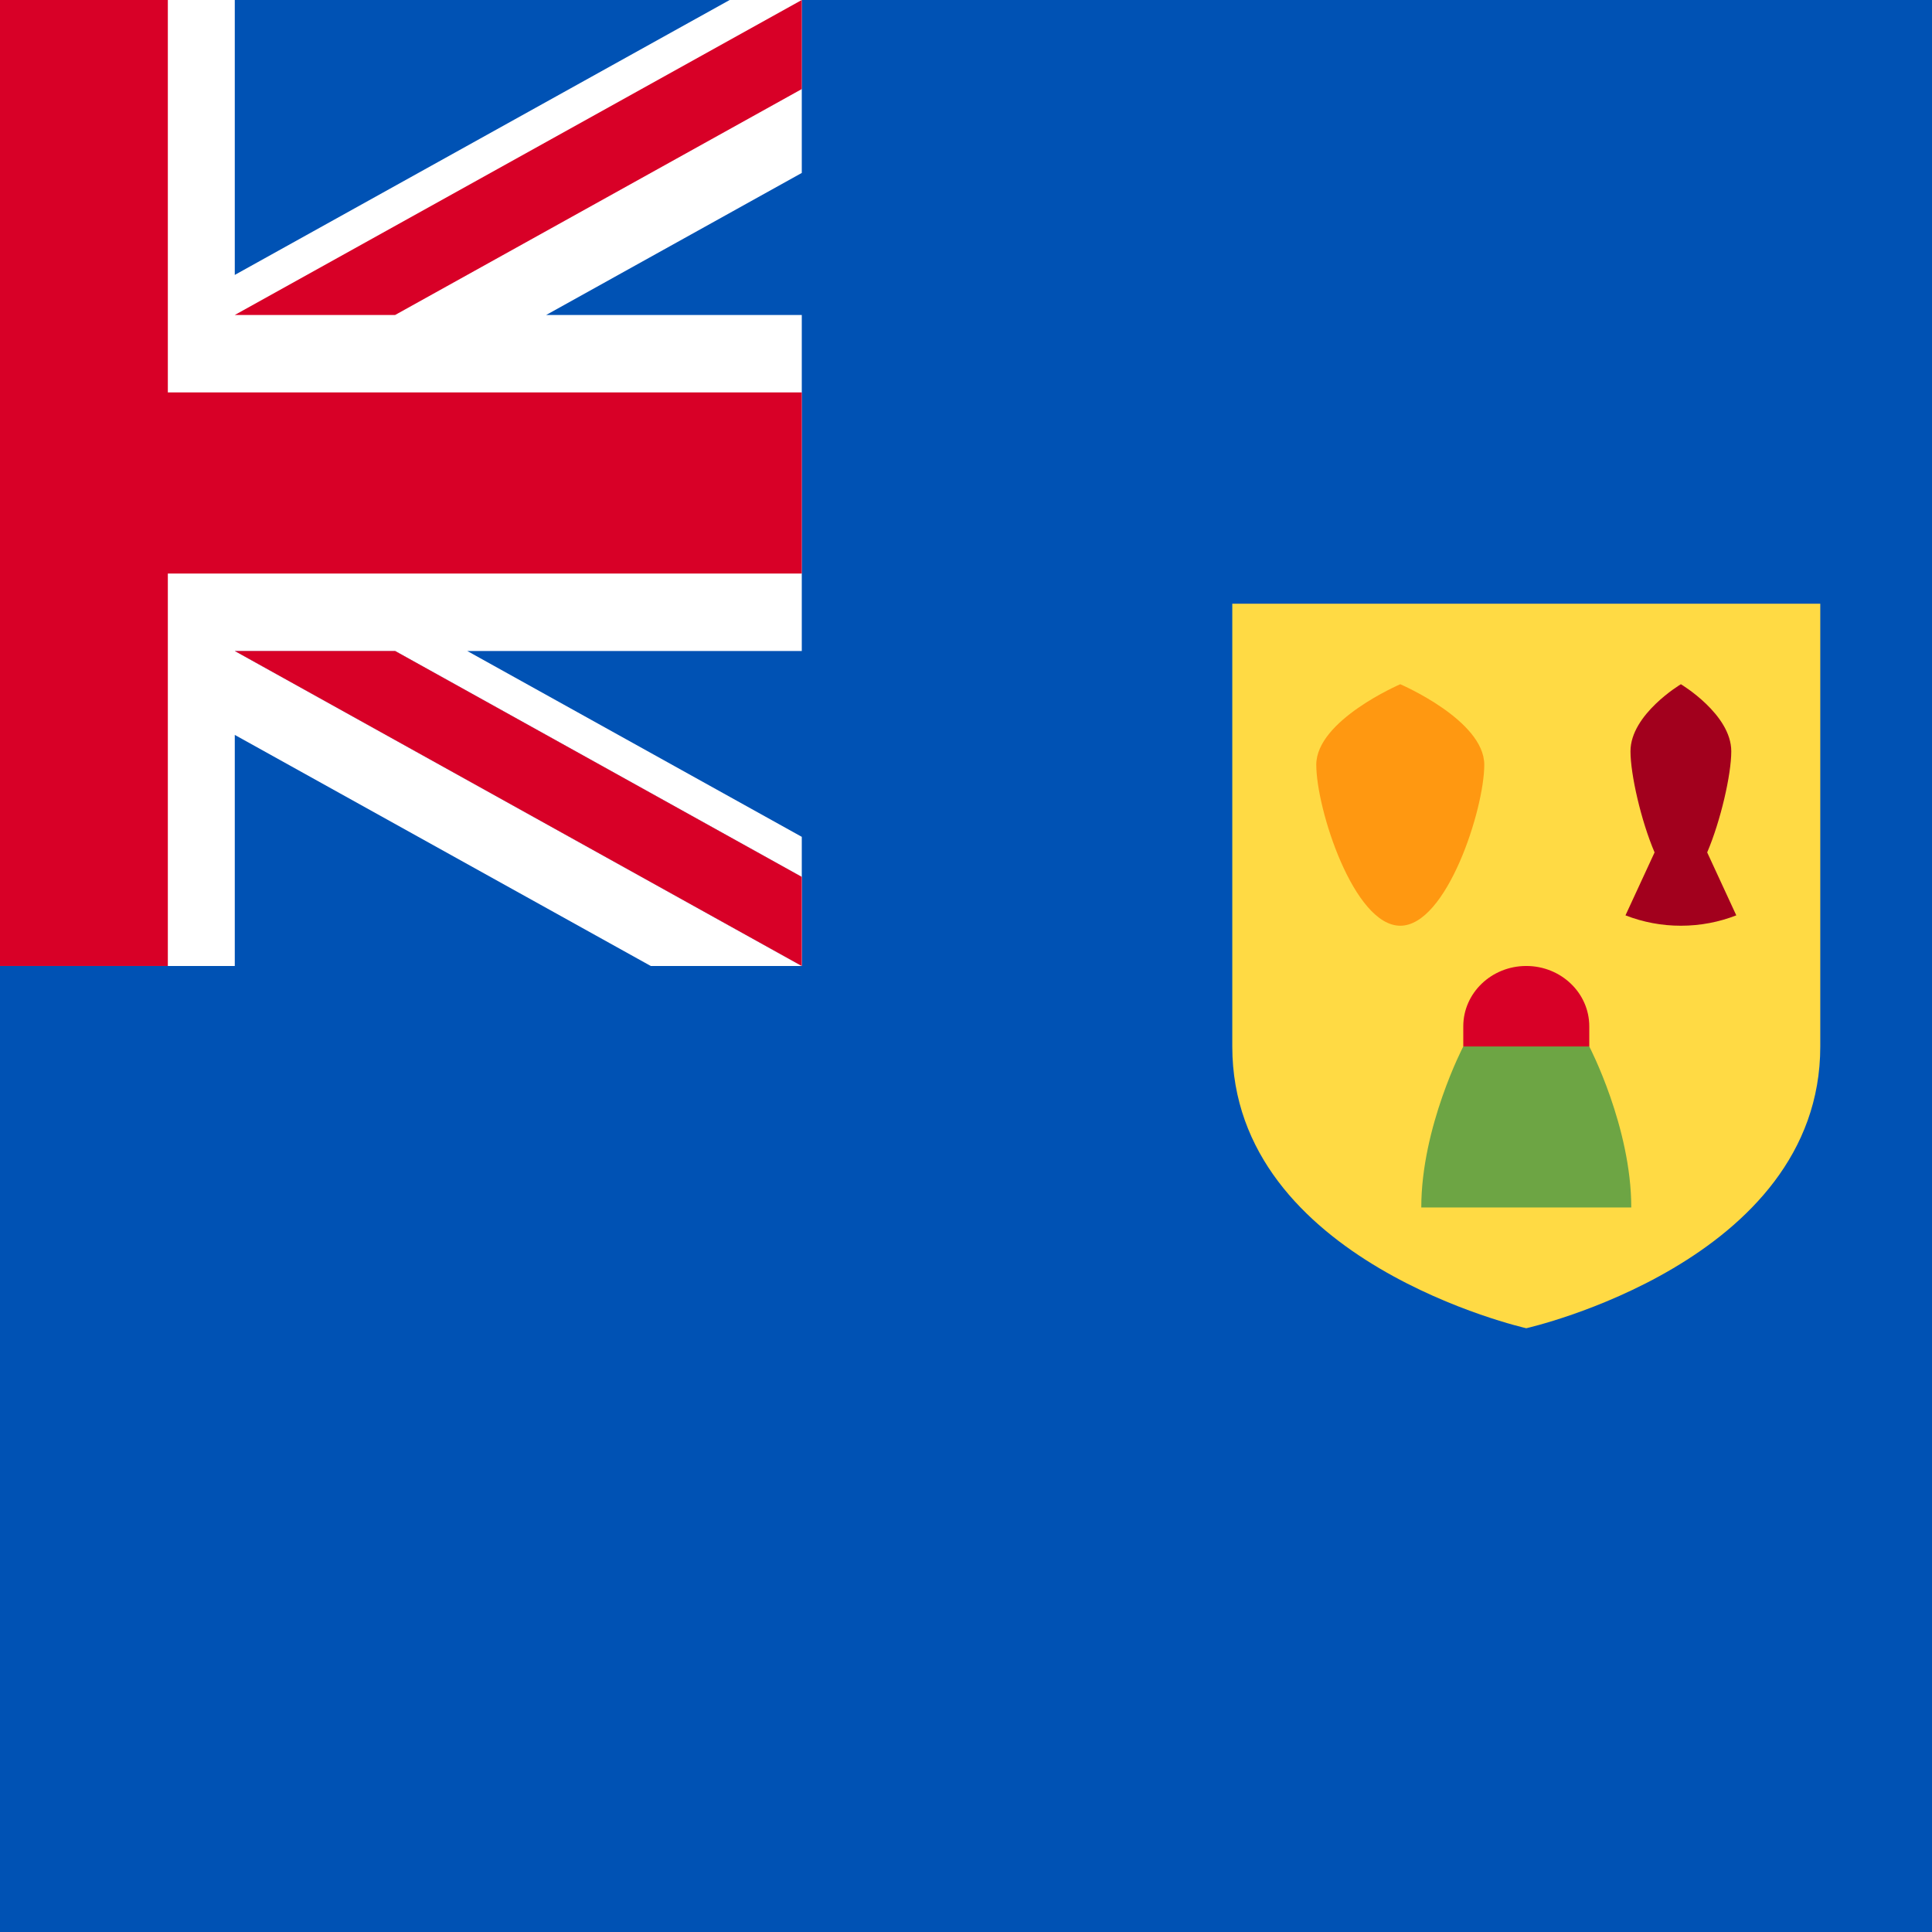
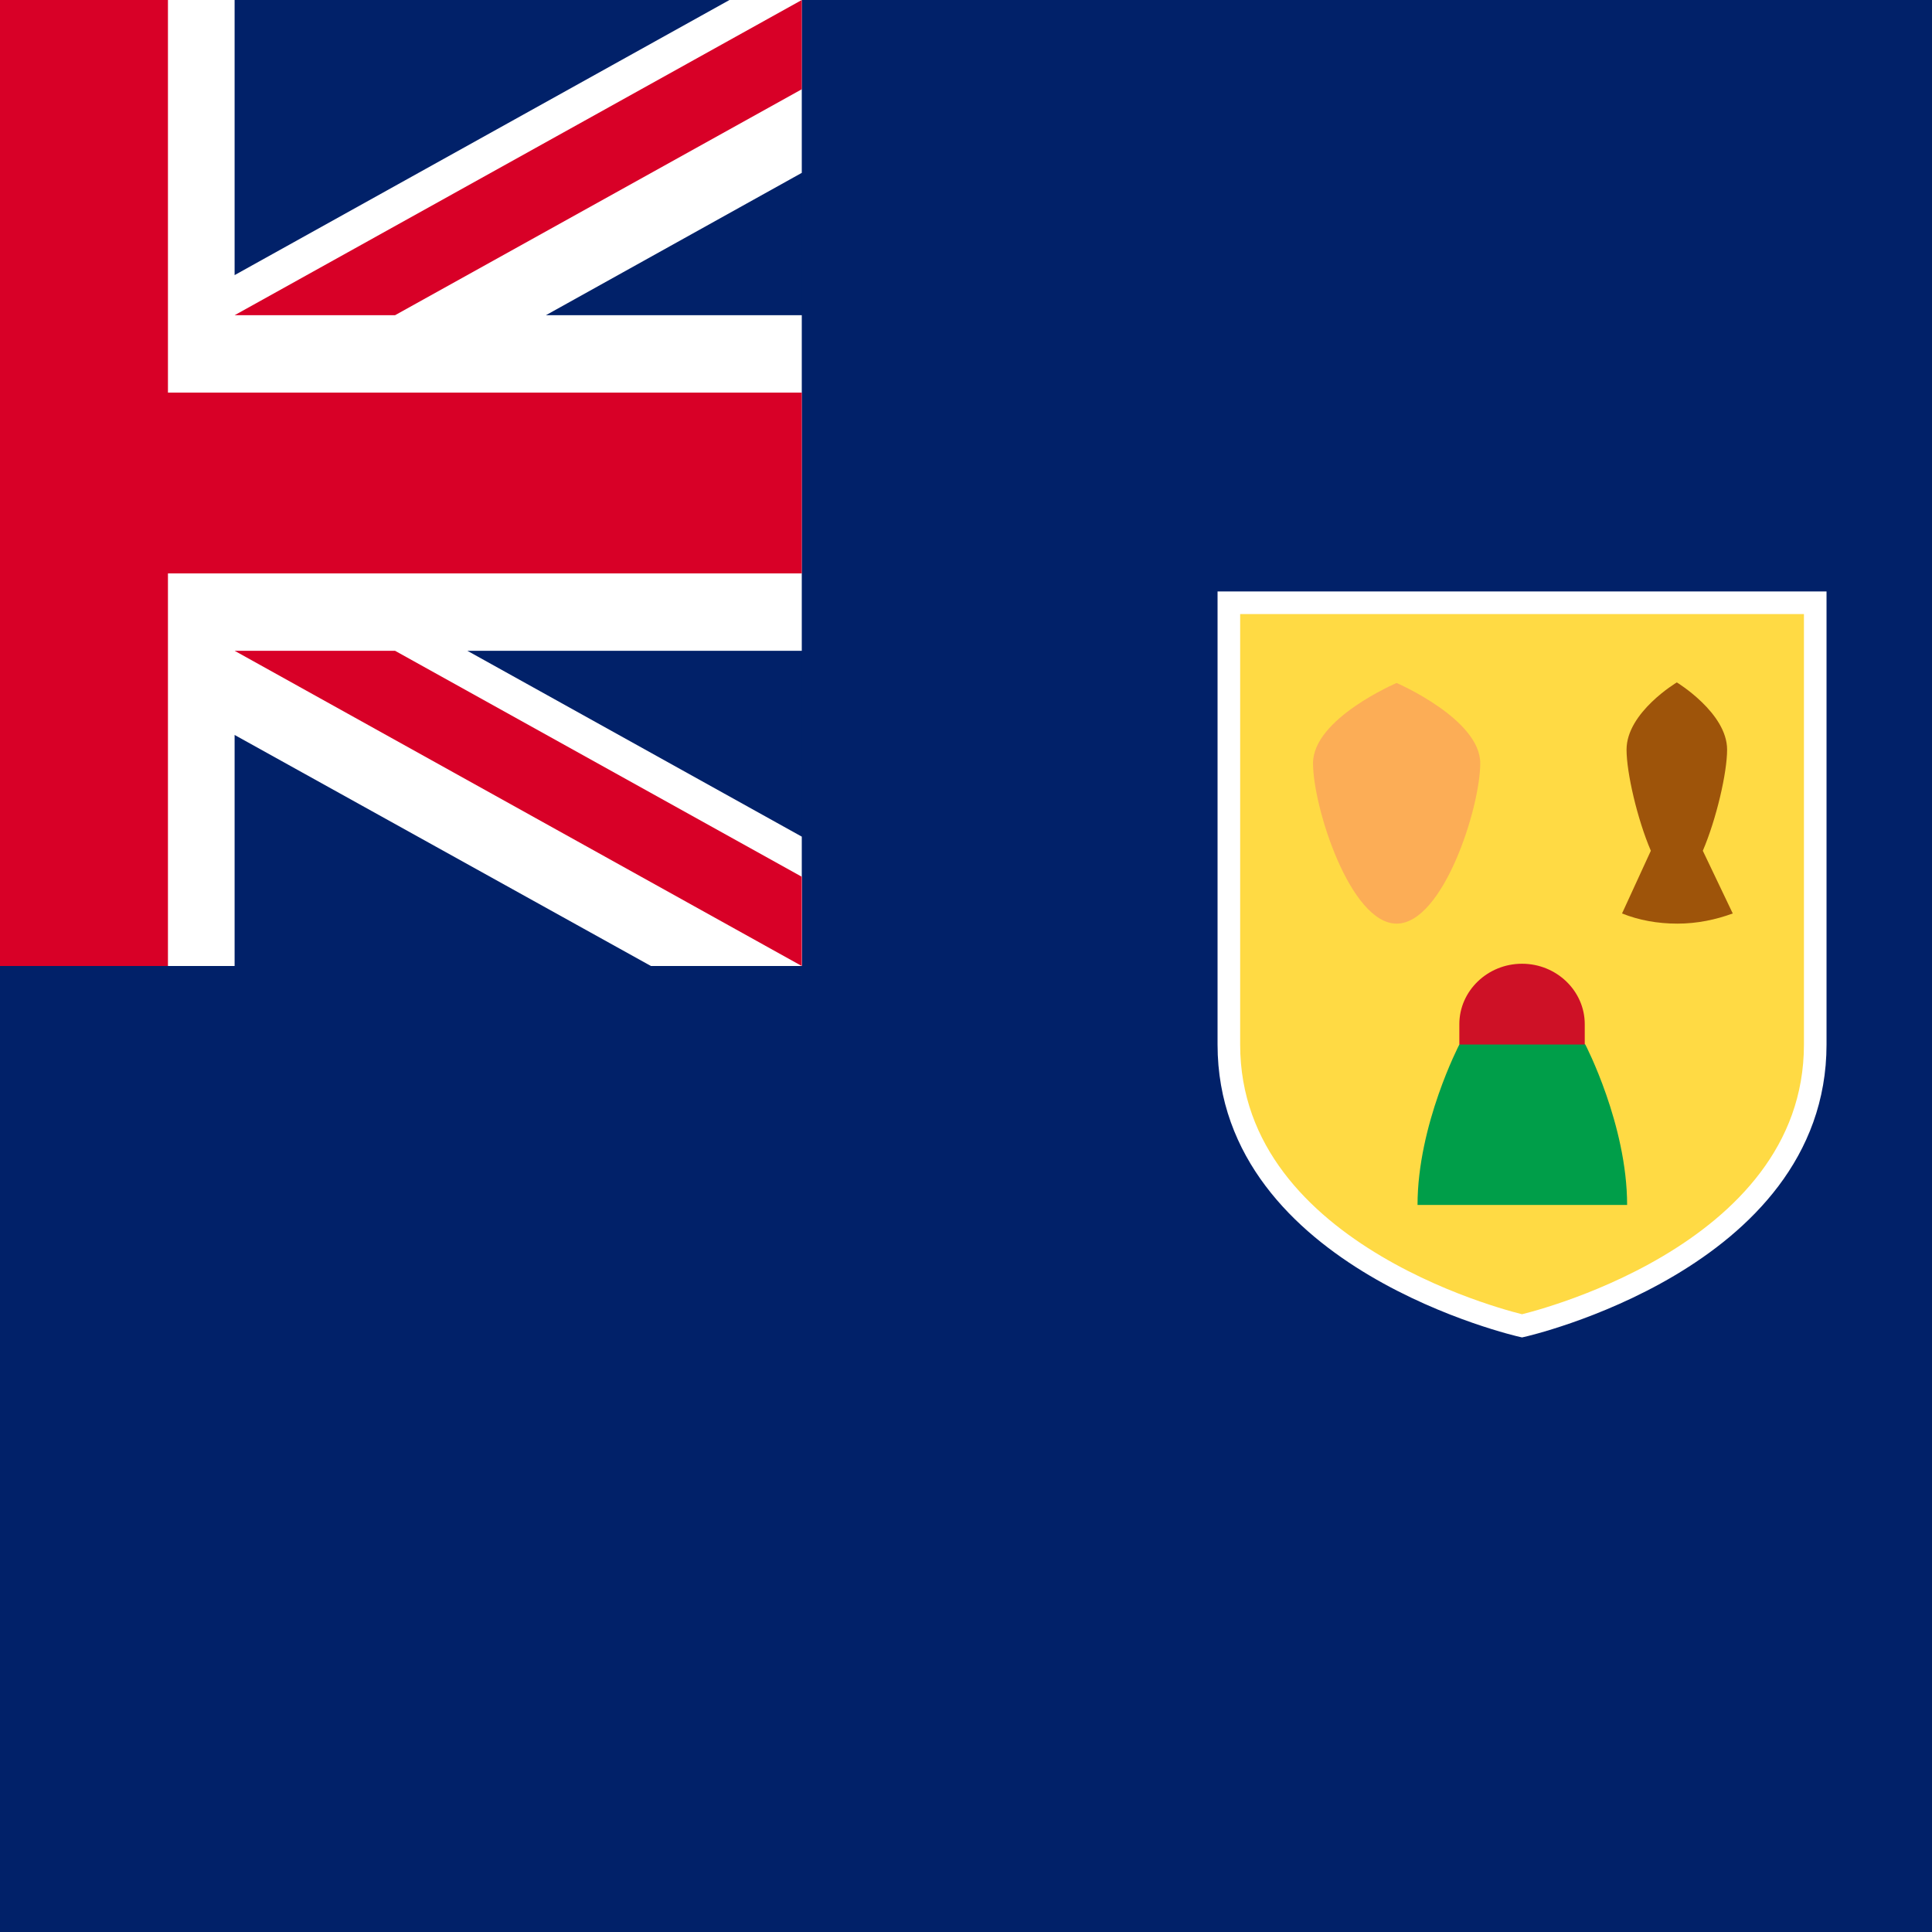
- <svg xmlns="http://www.w3.org/2000/svg" viewBox="114.347 85.333 341.333 341.333">
-   <path fill="#0052B4" d="M0 85.333h512V426.67H0z" />
-   <path fill="#FFDA44" d="M332.058 191.996v78.221c0 38.103 51.942 49.779 51.942 49.779s51.942-11.675 51.942-49.779v-78.221H332.058z" />
-   <path fill="#FF9811" d="M376.579 220.44c0 7.855-6.644 28.445-14.84 28.445s-14.84-20.589-14.84-28.445c0-7.856 14.84-14.222 14.84-14.222s14.84 6.367 14.84 14.222z" />
-   <path fill="#A2001D" d="M415.961 235.93c2.394-5.6 4.257-13.785 4.257-17.86 0-6.546-8.904-11.852-8.904-11.852s-8.904 5.306-8.904 11.852c0 4.075 1.862 12.26 4.257 17.86l-5.141 11.123a26.898 26.898 0 0 0 9.788 1.831c3.463 0 6.766-.654 9.788-1.831l-5.141-11.123z" />
-   <path fill="#6DA544" d="M372.87 270.217s-7.421 14.222-7.421 28.445h37.101c0-14.222-7.421-28.445-7.421-28.445l-11.13-7.111-11.129 7.111z" />
-   <path fill="#D80027" d="M395.13 270.217v-3.555c0-5.891-4.983-10.666-11.13-10.666-6.147 0-11.13 4.776-11.13 10.666v3.555h22.26z" />
-   <path fill="#FFF" d="M256 85.333v30.553l-45.167 25.099H256v59.359h-59.103L256 233.179v22.817h-26.68l-73.494-40.826v40.826h-55.652v-48.573l-87.43 48.573H0v-30.554l45.167-25.098H0v-59.359h59.103L0 108.139V85.333h26.68l73.494 40.825V85.333h55.652v48.572l87.43-48.572z" />
-   <path fill="#D80027" d="M144 85.33h-32v69.332H0v32h112v69.334h32v-69.334h112v-32H144z" />
-   <path fill="#0052B4" d="M155.826 200.344 256 255.996v-15.737l-71.847-39.915z" />
-   <path fill="#FFF" d="M155.826 200.344 256 255.996v-15.737l-71.847-39.915z" />
+ <svg xmlns="http://www.w3.org/2000/svg" viewBox="114.57 0 342 342">
+   <path fill="#012169" d="M0 0h513v342H0z" />
+   <path fill="#FFDA44" stroke="#fff" stroke-width="4" d="M332.1 106.7v78.2c0 38.1 51.9 49.8 51.9 49.8s51.9-11.7 51.9-49.8v-78.2H332.1z" />
+   <path fill="#fcad56" d="M376.6 135.1c0 7.9-6.6 28.4-14.8 28.4S347 142.9 347 135.1c0-7.9 14.8-14.2 14.8-14.2s14.8 6.4 14.8 14.2z" />
+   <path fill="#9e540a" d="M416 150.6c2.4-5.6 4.3-13.8 4.3-17.9 0-6.5-8.9-11.9-8.9-11.9s-8.9 5.3-8.9 11.9c0 4.1 1.9 12.3 4.3 17.9l-5.1 11.1c3 1.2 6.3 1.8 9.8 1.8 3.5 0 6.8-.7 9.8-1.8l-5.3-11.1z" />
+   <path fill="#009e49" d="M372.9 184.9s-7.4 14.2-7.4 28.4h37.1c0-14.2-7.4-28.4-7.4-28.4l-11.1-7.1-11.2 7.1z" />
+   <path fill="#ce1126" d="M395.1 184.9v-3.6c0-5.9-5-10.7-11.1-10.7s-11.1 4.8-11.1 10.7v3.6h22.2z" />
+   <path fill="#012169" d="M0 0h256.5v171H0z" />
+   <g fill="#FFF">
+     <path d="M256.5 0v30.6l-45.3 25.2h45.3v59.4h-59.2l59.2 32.9V171h-26.7l-73.7-40.9V171h-55.7v-48.7L12.8 171H0v-30.6l45.3-25.2H0V55.8h59.2L0 22.9V0h26.7l73.7 40.9V0h55.7v48.7L243.7 0z" />
+     <path d="M156.1 115.2 256.5 171v-15.8l-72-40zM100.4 55.8 0 0v15.8l72 40z" />
+   </g>
  <g fill="#D80027">
-     <path d="M155.826 200.344 256 255.996v-15.737l-71.847-39.915zM71.846 200.344 0 240.259v15.737l100.174-55.652z" />
-   </g>
-   <path fill="#0052B4" d="M100.174 140.982 0 85.33v15.737l71.847 39.915z" />
-   <path fill="#FFF" d="M100.174 140.982 0 85.33v15.737l71.847 39.915z" />
-   <g fill="#D80027">
-     <path d="M100.174 140.982 0 85.33v15.737l71.847 39.915zM184.154 140.982 256 101.067V85.33l-100.174 55.652z" />
+     <path d="M144.3 0h-32.1v69.5H0v32h112.2V171h32.1v-69.5h112.2v-32H144.3z" />
+     <path d="M156.1 115.2 256.5 171v-15.8l-72-40zM72 115.2l-72 40V171l100.4-55.8zM100.4 55.8 0 0v15.8l72 40zM184.5 55.8l72-40V0L156.1 55.8z" />
  </g>
</svg>
